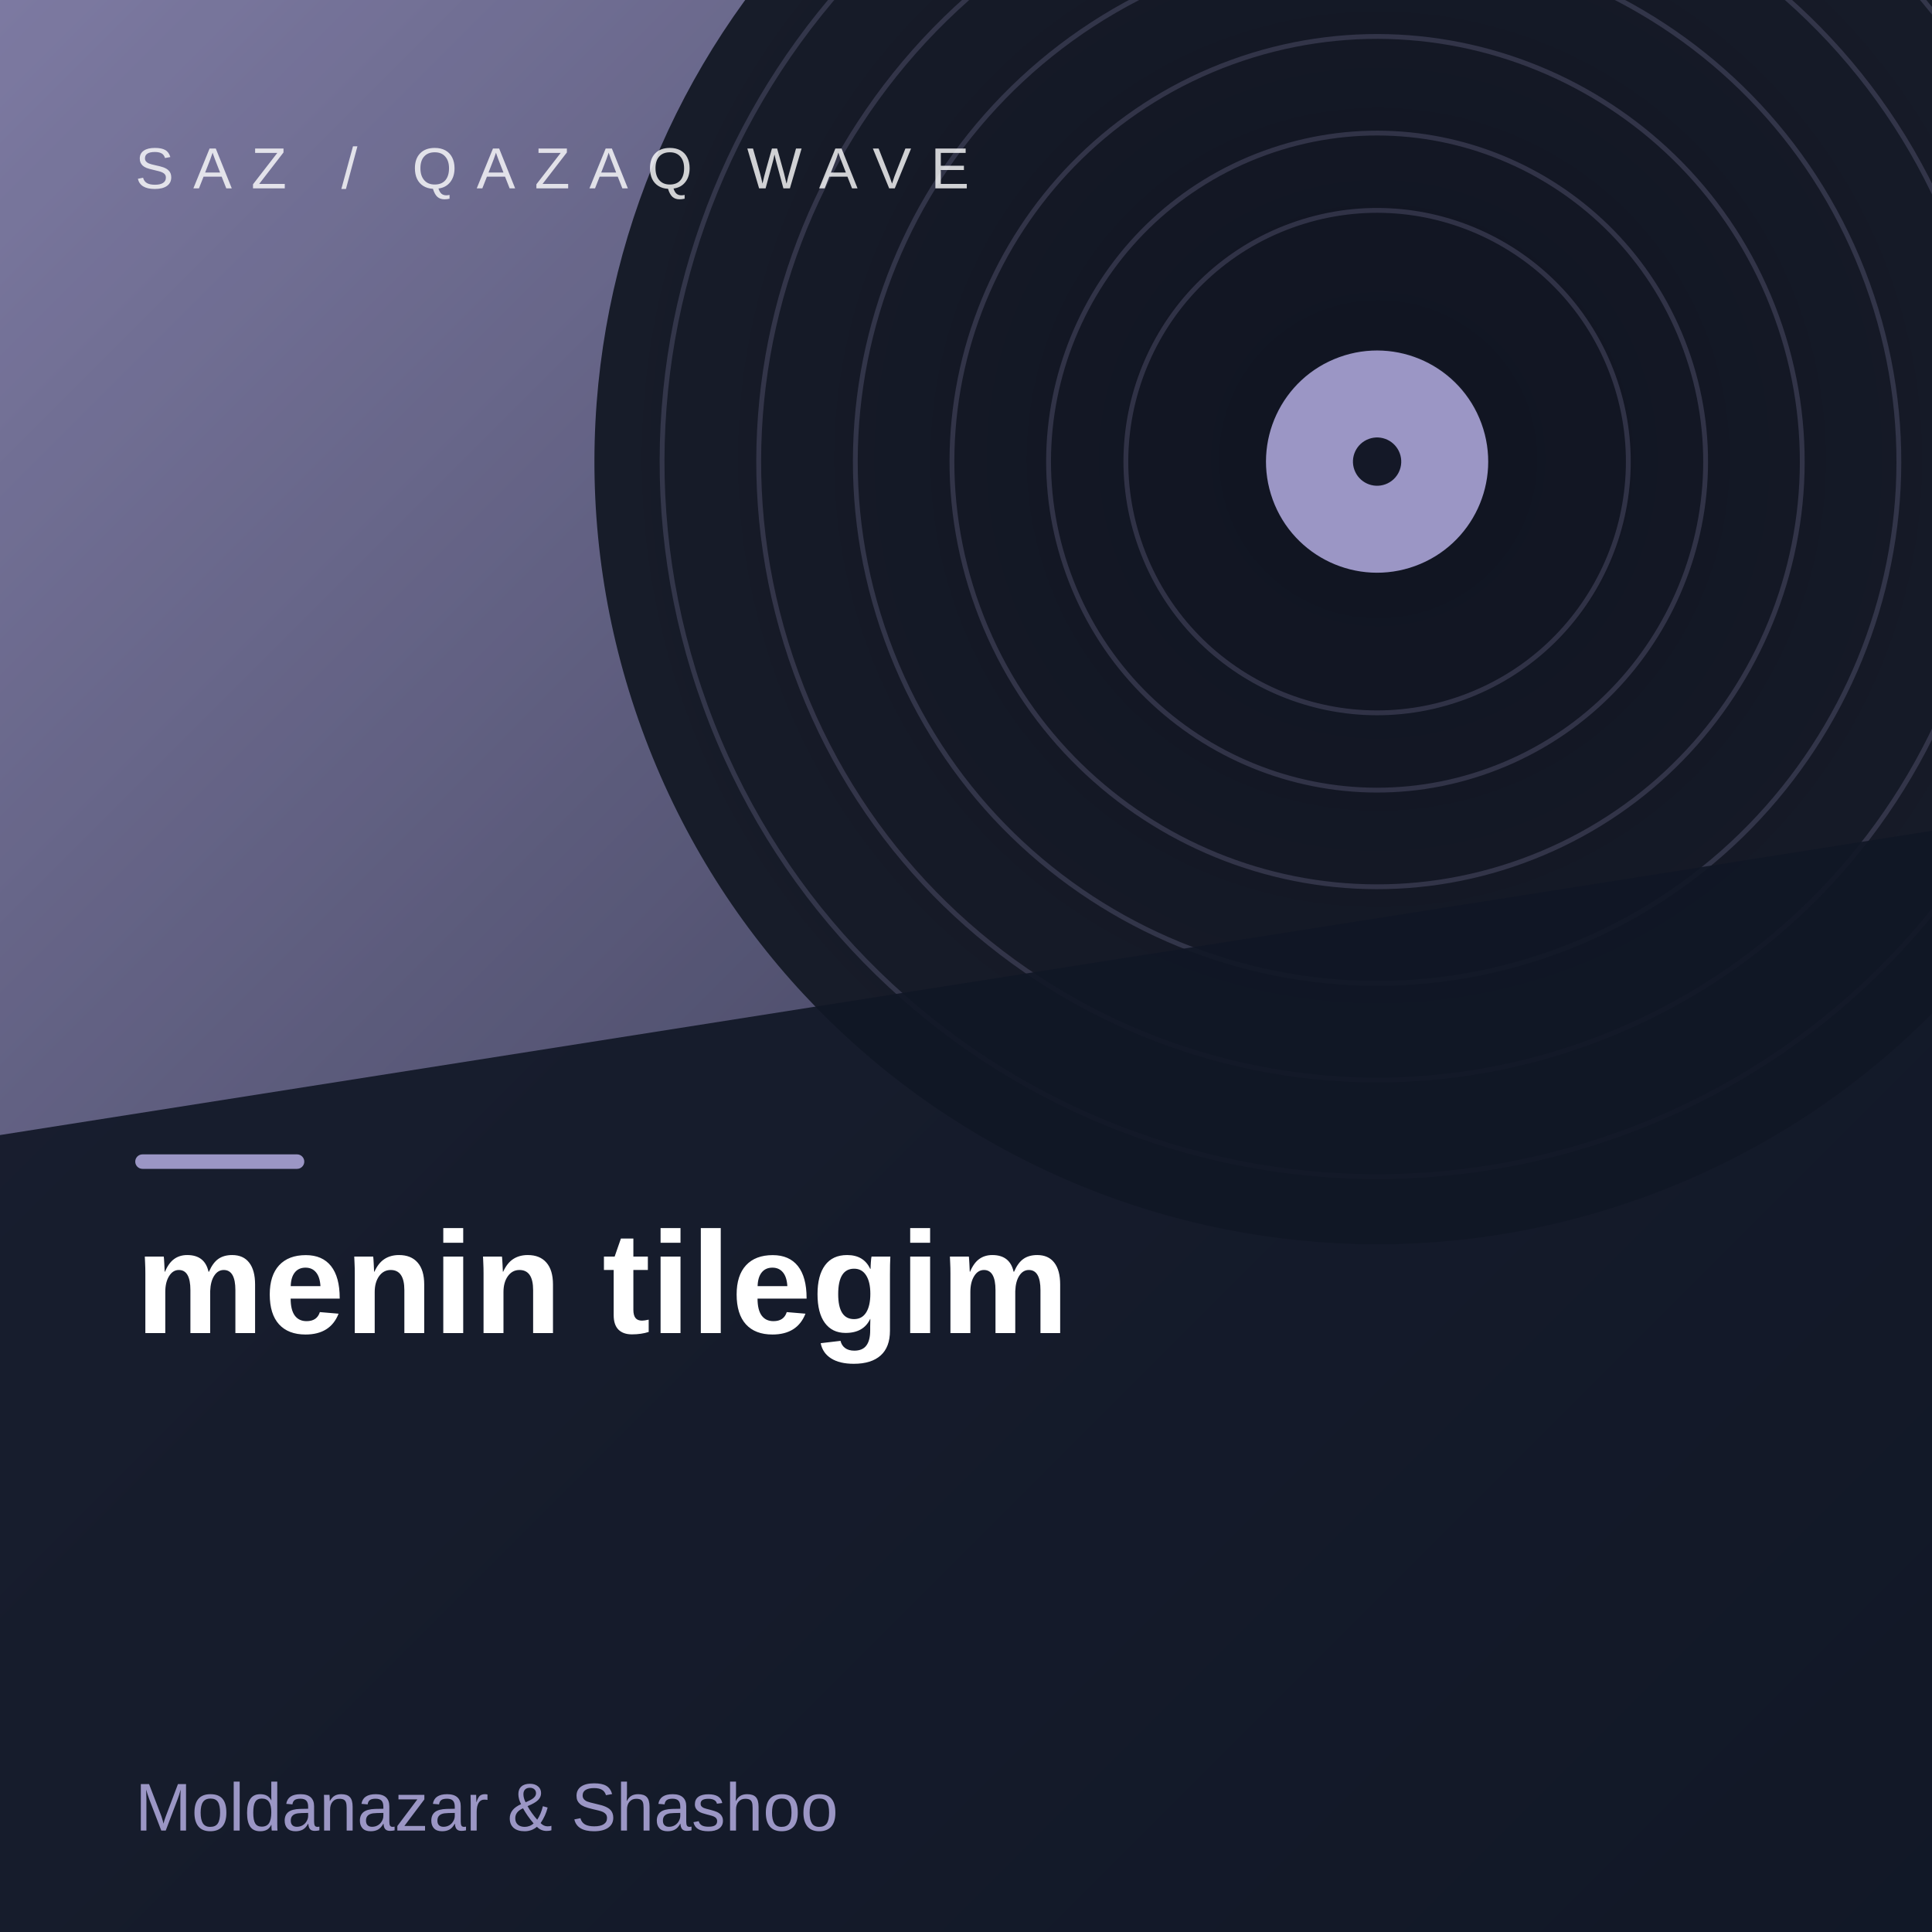
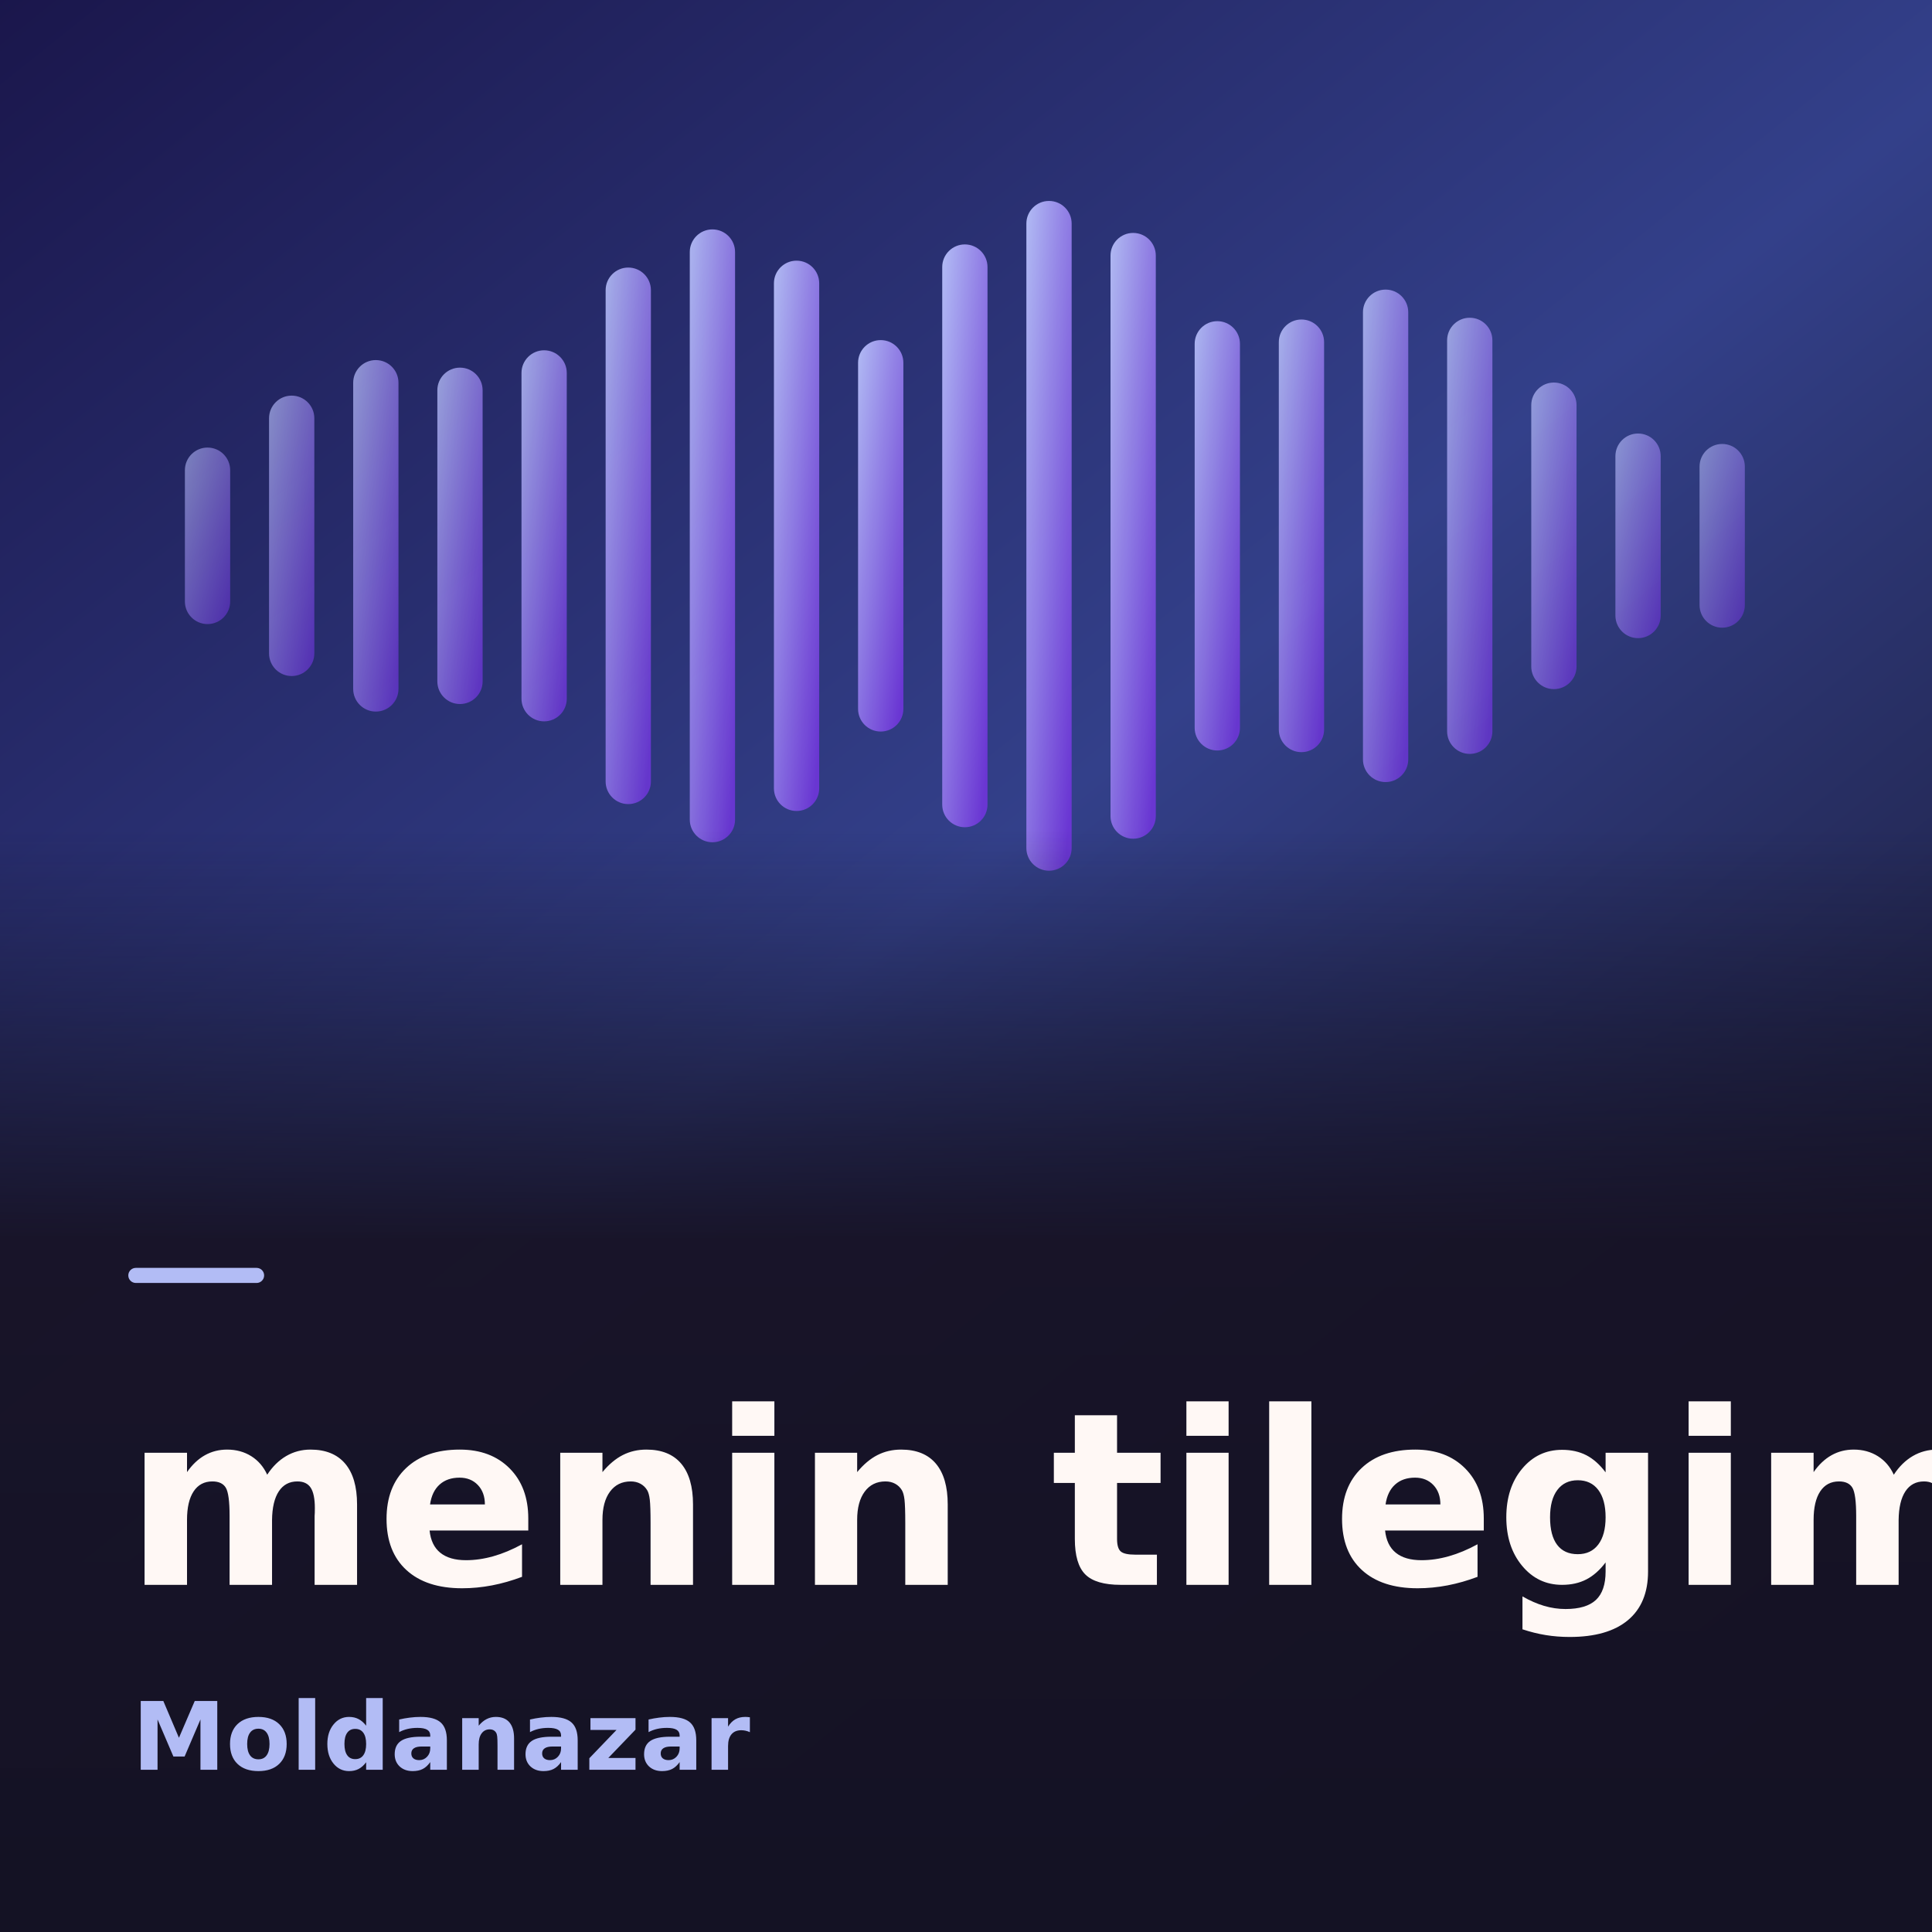
- <svg xmlns="http://www.w3.org/2000/svg" viewBox="0 0 400 400" role="img">
+ <svg xmlns="http://www.w3.org/2000/svg" width="512" height="512" viewBox="0 0 512 512" role="img">
  <defs>
-     <linearGradient id="g" x2="1" y2="1">
-       <stop stop-color="#9b96c5" />
-       <stop offset="1" stop-color="#25283e" />
+     <linearGradient id="base" x2=".8" y2="1">
+       <stop stop-color="hsl(245 55% 19%)" />
+       <stop offset=".52" stop-color="hsl(231 46% 37%)" />
+       <stop offset="1" stop-color="#161427" />
    </linearGradient>
-     <radialGradient id="v">
-       <stop stop-color="#9b96c5" />
-       <stop offset=".14" stop-color="#111522" />
-       <stop offset=".99" stop-color="#171c29" />
-     </radialGradient>
+     <linearGradient id="light" x2=".86" y2="1">
+       <stop stop-color="hsl(231 78% 83%)" />
+       <stop offset="1" stop-color="hsl(260 64% 52%)" />
+     </linearGradient>
+     <linearGradient id="ink" x2="0" y2="1">
+       <stop offset=".43" stop-color="#121224" stop-opacity="0" />
+       <stop offset=".64" stop-color="#171326" stop-opacity=".96" />
+       <stop offset="1" stop-color="#141224" />
+     </linearGradient>
  </defs>
-   <rect width="400" height="400" fill="#121726" />
-   <path d="M0 0H400V400H0Z" fill="url(#g)" opacity=".78" />
-   <g transform="rotate(-20 280 140)">
-     <circle cx="300" cy="100" r="162" fill="url(#v)" />
-     <g fill="none" stroke="#9b96c5" opacity=".22">
-       <circle cx="300" cy="100" r="52" />
-       <circle cx="300" cy="100" r="68" />
-       <circle cx="300" cy="100" r="88" />
-       <circle cx="300" cy="100" r="108" />
-       <circle cx="300" cy="100" r="128" />
-       <circle cx="300" cy="100" r="148" />
-     </g>
-     <circle cx="300" cy="100" r="23" fill="#9b96c5" />
-     <circle cx="300" cy="100" r="5" fill="#141827" />
+   <rect width="512" height="512" fill="url(#base)" />
+   <rect x="49" y="118.61" width="12" height="46.78" rx="6" fill="url(#light)" opacity="0.62" />
+   <rect x="71.3" y="104.844" width="12" height="74.312" rx="6" fill="url(#light)" opacity="0.689" />
+   <rect x="93.6" y="95.425" width="12" height="93.149" rx="6" fill="url(#light)" opacity="0.754" />
+   <rect x="115.9" y="97.426" width="12" height="89.148" rx="6" fill="url(#light)" opacity="0.815" />
+   <rect x="138.2" y="92.832" width="12" height="98.336" rx="6" fill="url(#light)" opacity="0.868" />
+   <rect x="160.5" y="70.905" width="12" height="142.19" rx="6" fill="url(#light)" opacity="0.914" />
+   <rect x="182.8" y="60.793" width="12" height="162.413" rx="6" fill="url(#light)" opacity="0.951" />
+   <rect x="205.1" y="69.079" width="12" height="145.841" rx="6" fill="url(#light)" opacity="0.978" />
+   <rect x="227.4" y="90.132" width="12" height="103.736" rx="6" fill="url(#light)" opacity="0.994" />
+   <rect x="249.7" y="64.773" width="12" height="154.453" rx="6" fill="url(#light)" opacity="1" />
+   <rect x="272" y="53.252" width="12" height="177.497" rx="6" fill="url(#light)" opacity="0.994" />
+   <rect x="294.3" y="61.728" width="12" height="160.544" rx="6" fill="url(#light)" opacity="0.978" />
+   <rect x="316.6" y="85.115" width="12" height="113.771" rx="6" fill="url(#light)" opacity="0.951" />
+   <rect x="338.9" y="84.671" width="12" height="114.658" rx="6" fill="url(#light)" opacity="0.914" />
+   <rect x="361.2" y="76.745" width="12" height="130.511" rx="6" fill="url(#light)" opacity="0.868" />
+   <rect x="383.5" y="84.206" width="12" height="115.588" rx="6" fill="url(#light)" opacity="0.815" />
+   <rect x="405.8" y="101.377" width="12" height="81.247" rx="6" fill="url(#light)" opacity="0.754" />
+   <rect x="428.1" y="114.886" width="12" height="54.228" rx="6" fill="url(#light)" opacity="0.689" />
+   <rect x="450.4" y="117.654" width="12" height="48.691" rx="6" fill="url(#light)" opacity="0.62" />
+   <rect width="512" height="512" fill="url(#ink)" />
+   <rect x="34" y="336" width="36" height="4" rx="2" fill="hsl(231 78% 83%)" />
+   <g fill="#fff8f5" font-family="Segoe UI, DejaVu Sans, Arial, sans-serif" font-size="64" font-weight="700">
+     <text x="33" y="420">menin tilegim</text>
  </g>
-   <path d="M0 235L400 172V400H0Z" fill="#101625" opacity=".9" />
-   <text x="28" y="39" fill="#fff" opacity=".8" font-family="Arial,sans-serif" font-size="12" letter-spacing="4">SAZ / QAZAQ WAVE</text>
-   <rect x="28" y="239" width="35" height="3" rx="1.5" fill="#9b96c5" />
-   <g fill="#fff" font-family="Segoe UI,Arial,sans-serif" font-weight="700" font-size="30">
-     <text x="28" y="276">menin tilegim</text>
-   </g>
-   <text x="28" y="379" fill="#9b96c5" font-family="Segoe UI,Arial,sans-serif" font-size="14">Moldanazar &amp; Shashoo</text>
+   <text x="35" y="469" fill="hsl(231 78% 83%)" font-family="Segoe UI, DejaVu Sans, Arial, sans-serif" font-size="25" font-weight="600">Moldanazar</text>
</svg>
